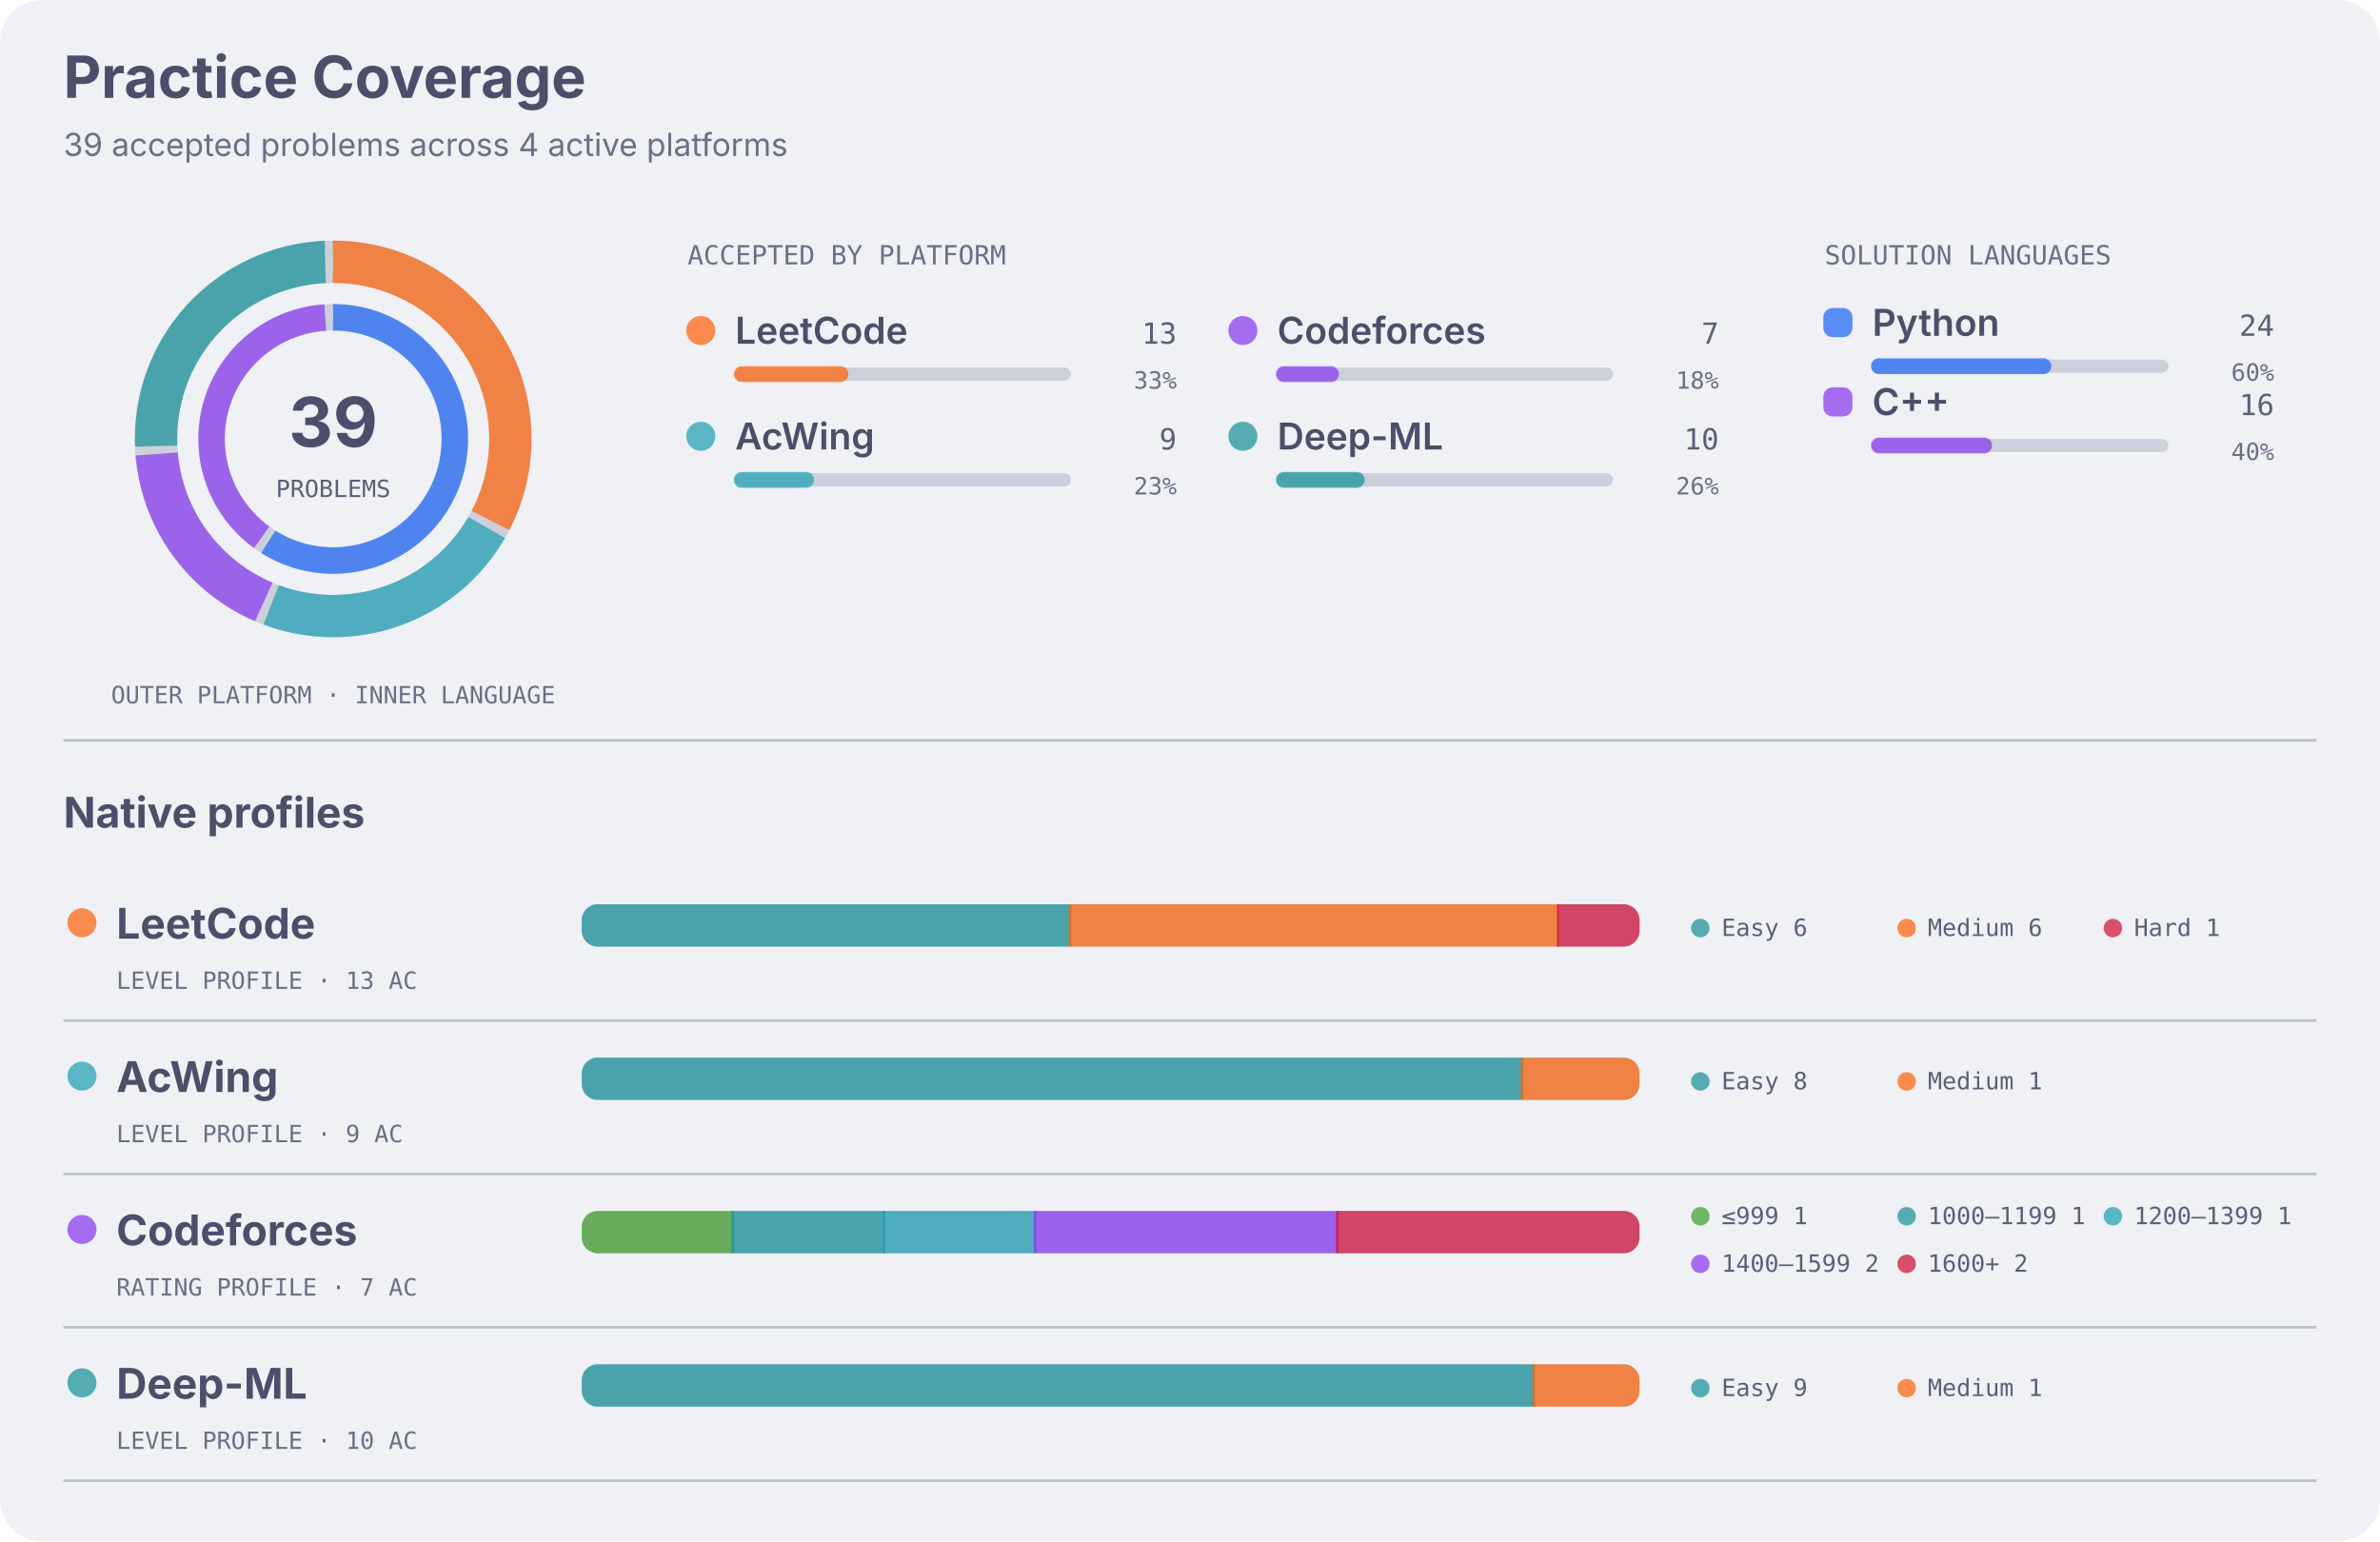
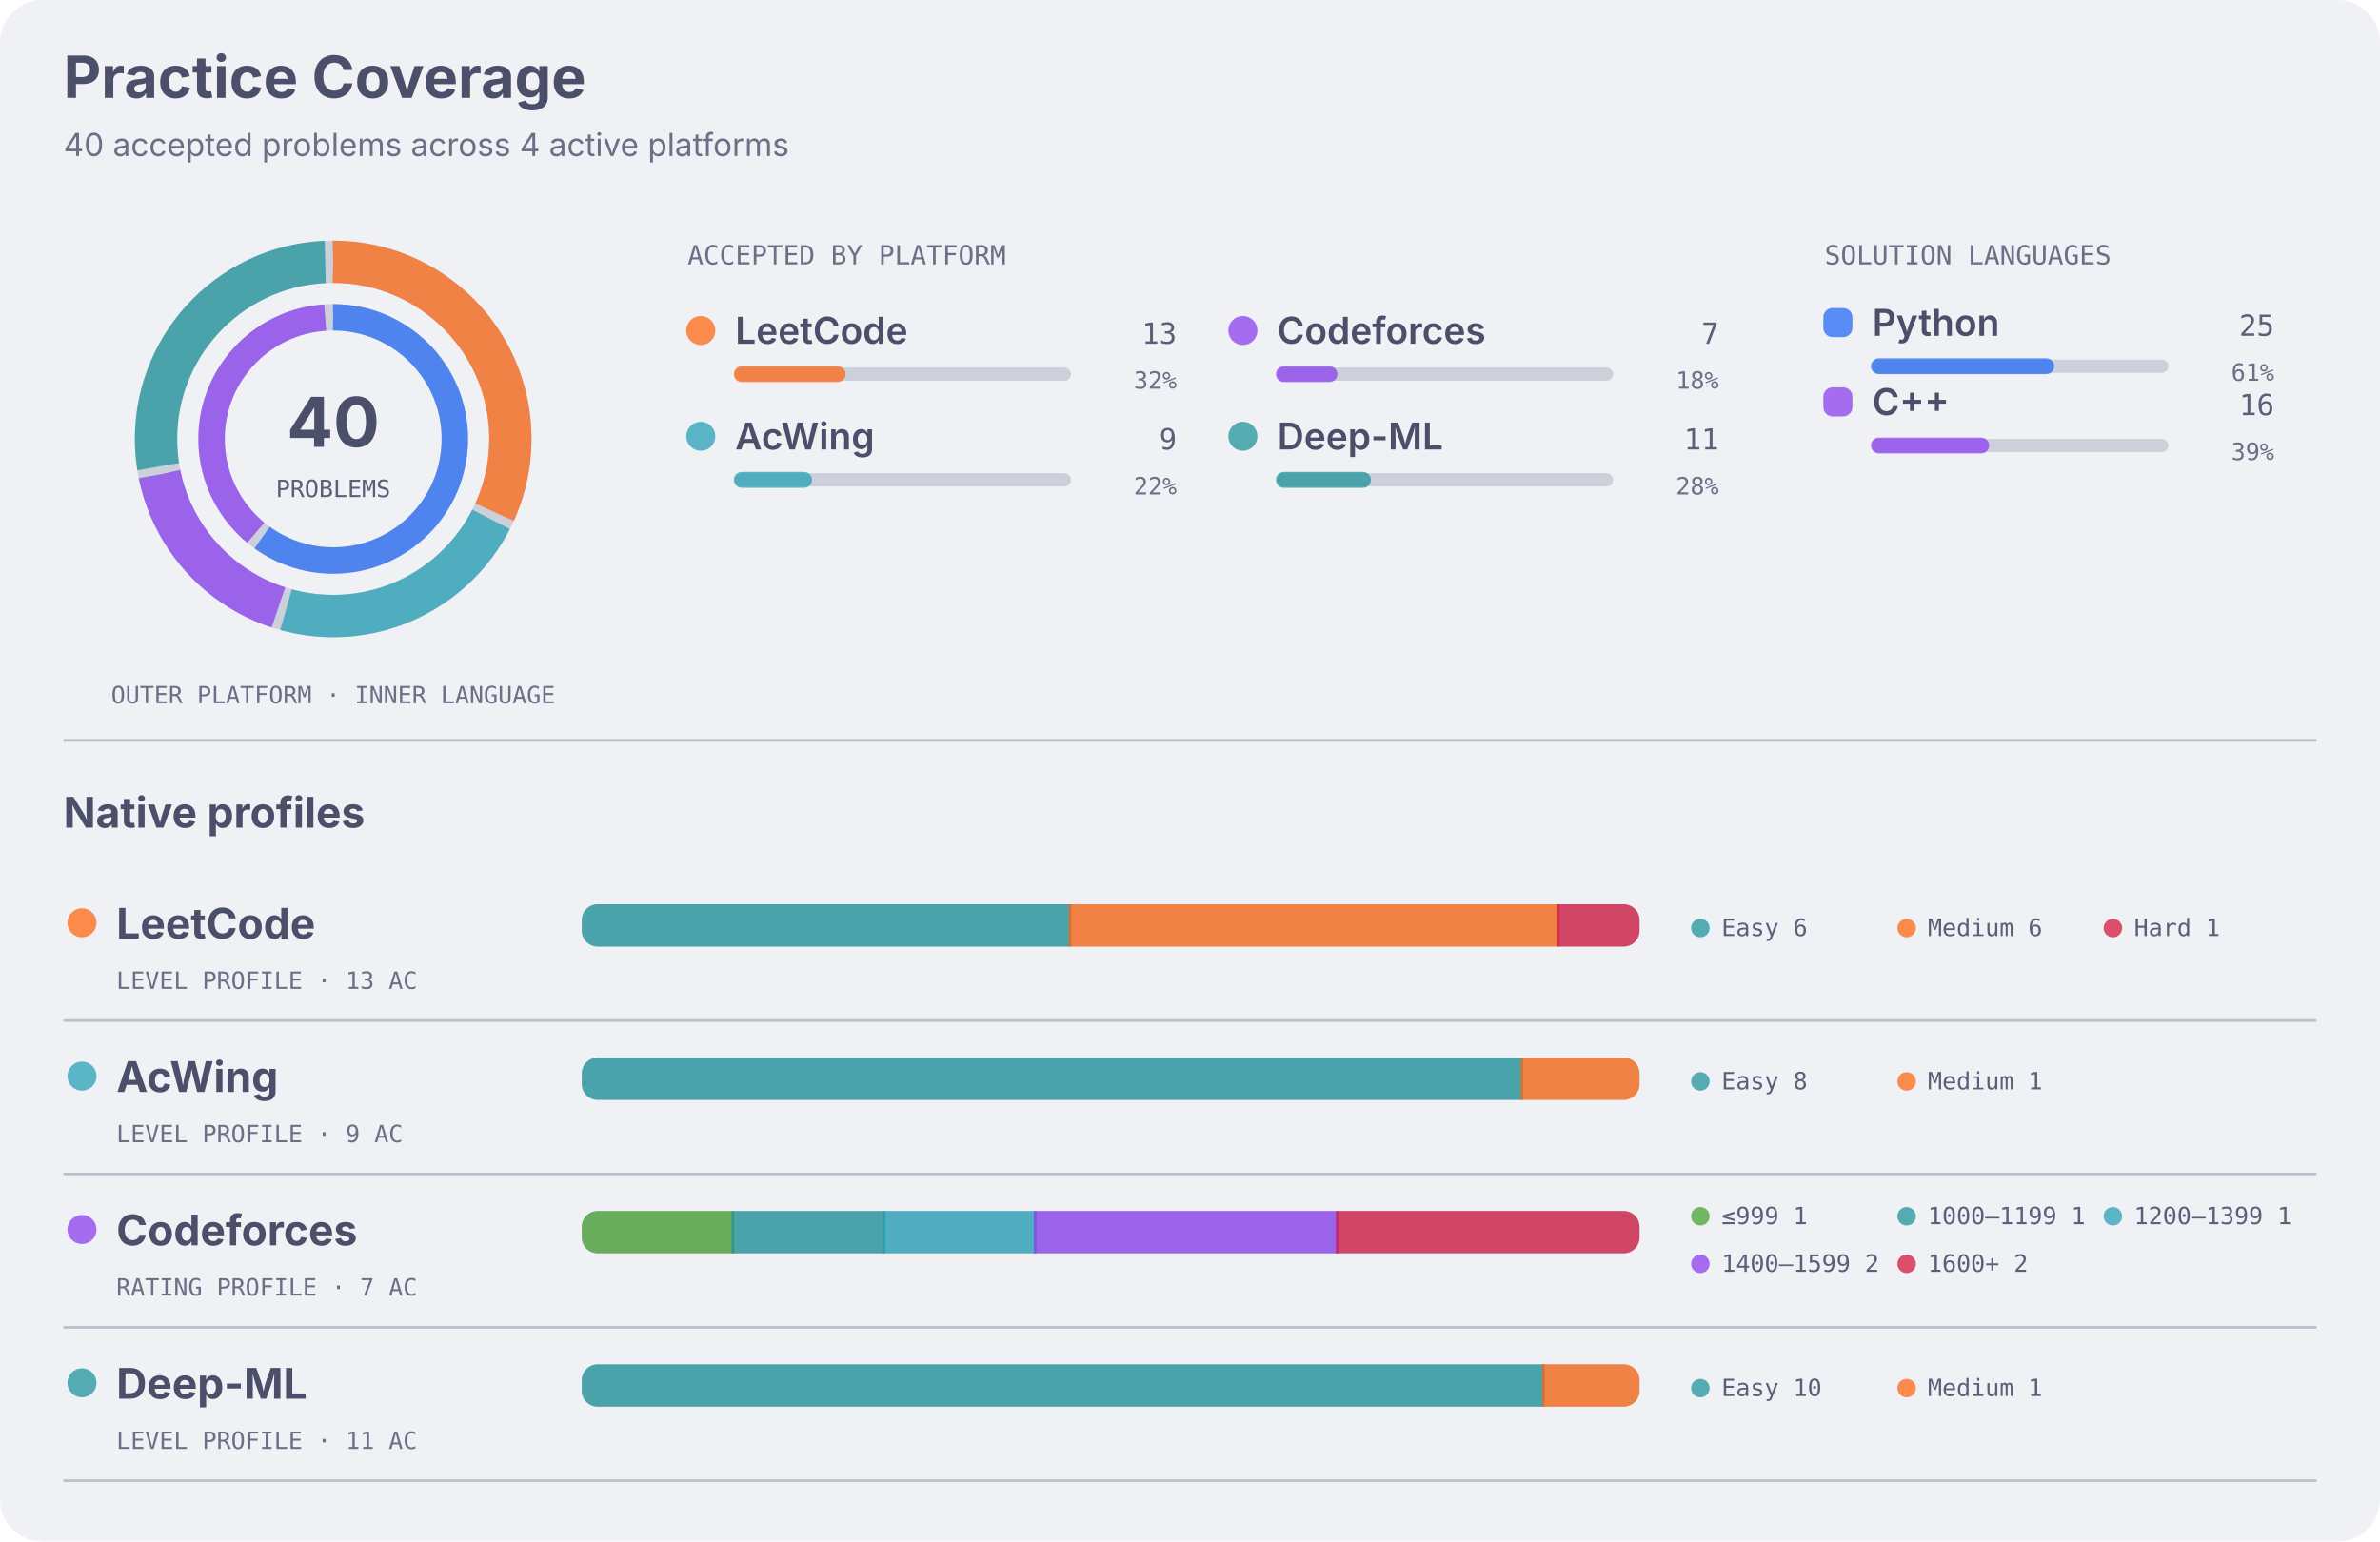
<svg xmlns="http://www.w3.org/2000/svg" width="900" height="583" viewBox="0 0 900 583" role="img" aria-labelledby="coverage-title coverage-desc">
  <style>
    .coverage-background { fill: #eff1f5; }
    .coverage-primary { fill: #4c4f69; }
    .coverage-secondary { fill: #5c5f77; }
    .coverage-muted { fill: #6c6f85; }
    .coverage-track { fill: #ccd0da; }
    .coverage-track-stroke { stroke: #ccd0da; }
    .coverage-divider { stroke: #bcc0cc; }
    .coverage-yellow { fill: #df8e1d; stroke: #df8e1d; }
    .coverage-blue { fill: #1e66f5; stroke: #1e66f5; }
    .coverage-sapphire { fill: #209fb5; stroke: #209fb5; }
    .coverage-mauve { fill: #8839ef; stroke: #8839ef; }
    .coverage-green { fill: #40a02b; stroke: #40a02b; }
    .coverage-peach { fill: #fe640b; stroke: #fe640b; }
    .coverage-red { fill: #d20f39; stroke: #d20f39; }
    .coverage-teal { fill: #179299; stroke: #179299; }
    .coverage-overlay { fill: #7c7f93; stroke: #7c7f93; }
    .coverage-accent { opacity: 0.72; }
    .coverage-empty { opacity: 0.32; }
    @media (prefers-color-scheme: dark) {
      .coverage-background { fill: #1e1e2e; }
      .coverage-primary { fill: #cdd6f4; }
      .coverage-secondary { fill: #bac2de; }
      .coverage-muted { fill: #a6adc8; }
      .coverage-track { fill: #313244; }
      .coverage-track-stroke { stroke: #313244; }
      .coverage-divider { stroke: #45475a; }
      .coverage-yellow { fill: #f9e2af; stroke: #f9e2af; }
      .coverage-blue { fill: #89b4fa; stroke: #89b4fa; }
      .coverage-sapphire { fill: #74c7ec; stroke: #74c7ec; }
      .coverage-mauve { fill: #cba6f7; stroke: #cba6f7; }
      .coverage-green { fill: #a6e3a1; stroke: #a6e3a1; }
      .coverage-peach { fill: #fab387; stroke: #fab387; }
      .coverage-red { fill: #f38ba8; stroke: #f38ba8; }
      .coverage-teal { fill: #94e2d5; stroke: #94e2d5; }
      .coverage-overlay { fill: #9399b2; stroke: #9399b2; }
      .coverage-accent { opacity: 1; }
      .coverage-empty { opacity: 0.45; }
    }
  </style>
  <rect class="coverage-background" width="900" height="583" rx="16" />
  <text class="coverage-primary" x="24" y="37" font-family="-apple-system,BlinkMacSystemFont,Segoe UI,sans-serif" font-size="22" font-weight="700">Practice Coverage</text>
-   <text class="coverage-muted" x="24" y="59" font-family="-apple-system,BlinkMacSystemFont,Segoe UI,sans-serif" font-size="12">39 accepted problems across 4 active platforms</text>
+   <text class="coverage-muted" x="24" y="59" font-family="-apple-system,BlinkMacSystemFont,Segoe UI,sans-serif" font-size="12">40 accepted problems across 4 active platforms</text>
  <circle class="coverage-track-stroke" cx="126" cy="166" r="67" fill="none" stroke-width="16" />
-   <circle class="coverage-accent coverage-peach" cx="126" cy="166" r="67" style="fill:none" stroke-width="16" stroke-dasharray="137.32 283.65" stroke-dashoffset="-0.00" transform="rotate(-90 126 166)" data-ring="platform" data-segment="LeetCode" data-count="13">
+   <circle class="coverage-accent coverage-peach" cx="126" cy="166" r="67" style="fill:none" stroke-width="16" stroke-dasharray="133.82 287.16" stroke-dashoffset="-0.00" transform="rotate(-90 126 166)" data-ring="platform" data-segment="LeetCode" data-count="13">
    </circle>
-   <circle class="coverage-accent coverage-sapphire" cx="126" cy="166" r="67" style="fill:none" stroke-width="16" stroke-dasharray="94.15 326.83" stroke-dashoffset="-140.32" transform="rotate(-90 126 166)" data-ring="platform" data-segment="AcWing" data-count="9">
+   <circle class="coverage-accent coverage-sapphire" cx="126" cy="166" r="67" style="fill:none" stroke-width="16" stroke-dasharray="91.72 329.25" stroke-dashoffset="-136.82" transform="rotate(-90 126 166)" data-ring="platform" data-segment="AcWing" data-count="9">
    </circle>
-   <circle class="coverage-accent coverage-mauve" cx="126" cy="166" r="67" style="fill:none" stroke-width="16" stroke-dasharray="72.56 348.41" stroke-dashoffset="-237.47" transform="rotate(-90 126 166)" data-ring="platform" data-segment="Codeforces" data-count="7">
+   <circle class="coverage-accent coverage-mauve" cx="126" cy="166" r="67" style="fill:none" stroke-width="16" stroke-dasharray="70.67 350.30" stroke-dashoffset="-231.54" transform="rotate(-90 126 166)" data-ring="platform" data-segment="Codeforces" data-count="7">
    </circle>
-   <circle class="coverage-accent coverage-teal" cx="126" cy="166" r="67" style="fill:none" stroke-width="16" stroke-dasharray="104.94 316.03" stroke-dashoffset="-313.03" transform="rotate(-90 126 166)" data-ring="platform" data-segment="Deep-ML" data-count="10">
+   <circle class="coverage-accent coverage-teal" cx="126" cy="166" r="67" style="fill:none" stroke-width="16" stroke-dasharray="112.77 308.21" stroke-dashoffset="-305.21" transform="rotate(-90 126 166)" data-ring="platform" data-segment="Deep-ML" data-count="11">
    </circle>
  <circle class="coverage-track-stroke" cx="126" cy="166" r="46" fill="none" stroke-width="10" />
-   <circle class="coverage-accent coverage-blue" cx="126" cy="166" r="46" style="fill:none" stroke-width="10" stroke-dasharray="170.42 118.61" stroke-dashoffset="-0.00" transform="rotate(-90 126 166)" data-ring="language" data-segment="Python" data-count="24">
+   <circle class="coverage-accent coverage-blue" cx="126" cy="166" r="46" style="fill:none" stroke-width="10" stroke-dasharray="173.24 115.79" stroke-dashoffset="-0.00" transform="rotate(-90 126 166)" data-ring="language" data-segment="Python" data-count="25">
    </circle>
-   <circle class="coverage-accent coverage-mauve" cx="126" cy="166" r="46" style="fill:none" stroke-width="10" stroke-dasharray="112.61 176.42" stroke-dashoffset="-173.42" transform="rotate(-90 126 166)" data-ring="language" data-segment="C++" data-count="16">
+   <circle class="coverage-accent coverage-mauve" cx="126" cy="166" r="46" style="fill:none" stroke-width="10" stroke-dasharray="109.79 179.24" stroke-dashoffset="-176.24" transform="rotate(-90 126 166)" data-ring="language" data-segment="C++" data-count="16">
    </circle>
-   <text class="coverage-primary" x="126" y="169" text-anchor="middle" font-family="-apple-system,BlinkMacSystemFont,Segoe UI,sans-serif" font-size="26" font-weight="700">39</text>
+   <text class="coverage-primary" x="126" y="169" text-anchor="middle" font-family="-apple-system,BlinkMacSystemFont,Segoe UI,sans-serif" font-size="26" font-weight="700">40</text>
  <text class="coverage-secondary" x="126" y="188" text-anchor="middle" font-family="ui-monospace,SFMono-Regular,Menlo,monospace" font-size="9">PROBLEMS</text>
  <text class="coverage-muted" x="126" y="266" text-anchor="middle" font-family="ui-monospace,SFMono-Regular,Menlo,monospace" font-size="9">OUTER PLATFORM · INNER LANGUAGE</text>
  <text class="coverage-muted" x="260" y="100" font-family="ui-monospace,SFMono-Regular,Menlo,monospace" font-size="10">ACCEPTED BY PLATFORM</text>
  <text class="coverage-muted" x="690" y="100" font-family="ui-monospace,SFMono-Regular,Menlo,monospace" font-size="10">SOLUTION LANGUAGES</text>
  <circle class="coverage-accent coverage-peach" cx="265" cy="125" r="5" />
  <text class="coverage-primary" x="278" y="130" font-family="-apple-system,BlinkMacSystemFont,Segoe UI,sans-serif" font-size="14" font-weight="600">LeetCode</text>
  <text class="coverage-secondary" x="445" y="130" text-anchor="end" font-family="ui-monospace,SFMono-Regular,Menlo,monospace" font-size="11">13</text>
  <rect class="coverage-track" x="278" y="139" width="127" height="5" rx="2.5" />
-   <rect class="coverage-accent coverage-peach" x="278" y="139" width="42.33" height="5" rx="2.5" data-share="33.3" data-count="13">
+   <rect class="coverage-accent coverage-peach" x="278" y="139" width="41.27" height="5" rx="2.5" data-share="32.5" data-count="13">
    </rect>
-   <text class="coverage-muted" x="445" y="147" text-anchor="end" font-family="ui-monospace,SFMono-Regular,Menlo,monospace" font-size="9">33%</text>
+   <text class="coverage-muted" x="445" y="147" text-anchor="end" font-family="ui-monospace,SFMono-Regular,Menlo,monospace" font-size="9">32%</text>
  <circle class="coverage-accent coverage-sapphire" cx="265" cy="165" r="5" />
  <text class="coverage-primary" x="278" y="170" font-family="-apple-system,BlinkMacSystemFont,Segoe UI,sans-serif" font-size="14" font-weight="600">AcWing</text>
  <text class="coverage-secondary" x="445" y="170" text-anchor="end" font-family="ui-monospace,SFMono-Regular,Menlo,monospace" font-size="11">9</text>
  <rect class="coverage-track" x="278" y="179" width="127" height="5" rx="2.5" />
-   <rect class="coverage-accent coverage-sapphire" x="278" y="179" width="29.31" height="5" rx="2.5" data-share="23.1" data-count="9">
+   <rect class="coverage-accent coverage-sapphire" x="278" y="179" width="28.57" height="5" rx="2.5" data-share="22.5" data-count="9">
    </rect>
-   <text class="coverage-muted" x="445" y="187" text-anchor="end" font-family="ui-monospace,SFMono-Regular,Menlo,monospace" font-size="9">23%</text>
+   <text class="coverage-muted" x="445" y="187" text-anchor="end" font-family="ui-monospace,SFMono-Regular,Menlo,monospace" font-size="9">22%</text>
  <circle class="coverage-accent coverage-mauve" cx="470" cy="125" r="5" />
  <text class="coverage-primary" x="483" y="130" font-family="-apple-system,BlinkMacSystemFont,Segoe UI,sans-serif" font-size="14" font-weight="600">Codeforces</text>
  <text class="coverage-secondary" x="650" y="130" text-anchor="end" font-family="ui-monospace,SFMono-Regular,Menlo,monospace" font-size="11">7</text>
  <rect class="coverage-track" x="483" y="139" width="127" height="5" rx="2.5" />
-   <rect class="coverage-accent coverage-mauve" x="483" y="139" width="22.79" height="5" rx="2.5" data-share="17.9" data-count="7">
+   <rect class="coverage-accent coverage-mauve" x="483" y="139" width="22.23" height="5" rx="2.5" data-share="17.5" data-count="7">
    </rect>
  <text class="coverage-muted" x="650" y="147" text-anchor="end" font-family="ui-monospace,SFMono-Regular,Menlo,monospace" font-size="9">18%</text>
  <circle class="coverage-accent coverage-teal" cx="470" cy="165" r="5" />
  <text class="coverage-primary" x="483" y="170" font-family="-apple-system,BlinkMacSystemFont,Segoe UI,sans-serif" font-size="14" font-weight="600">Deep-ML</text>
-   <text class="coverage-secondary" x="650" y="170" text-anchor="end" font-family="ui-monospace,SFMono-Regular,Menlo,monospace" font-size="11">10</text>
+   <text class="coverage-secondary" x="650" y="170" text-anchor="end" font-family="ui-monospace,SFMono-Regular,Menlo,monospace" font-size="11">11</text>
  <rect class="coverage-track" x="483" y="179" width="127" height="5" rx="2.5" />
-   <rect class="coverage-accent coverage-teal" x="483" y="179" width="32.56" height="5" rx="2.5" data-share="25.6" data-count="10">
+   <rect class="coverage-accent coverage-teal" x="483" y="179" width="34.93" height="5" rx="2.5" data-share="27.5" data-count="11">
    </rect>
-   <text class="coverage-muted" x="650" y="187" text-anchor="end" font-family="ui-monospace,SFMono-Regular,Menlo,monospace" font-size="9">26%</text>
+   <text class="coverage-muted" x="650" y="187" text-anchor="end" font-family="ui-monospace,SFMono-Regular,Menlo,monospace" font-size="9">28%</text>
  <rect class="coverage-accent coverage-blue" x="690" y="117" width="10" height="10" rx="3" />
  <text class="coverage-primary" x="708" y="127" font-family="-apple-system,BlinkMacSystemFont,Segoe UI,sans-serif" font-size="14" font-weight="600">Python</text>
-   <text class="coverage-secondary" x="860" y="127" text-anchor="end" font-family="ui-monospace,SFMono-Regular,Menlo,monospace" font-size="11">24</text>
+   <text class="coverage-secondary" x="860" y="127" text-anchor="end" font-family="ui-monospace,SFMono-Regular,Menlo,monospace" font-size="11">25</text>
  <rect class="coverage-track" x="708" y="136" width="112" height="5" rx="2.5" />
-   <rect class="coverage-accent coverage-blue" x="708" y="136" width="67.20" height="5" rx="2.5" data-share="60.0" data-count="24">
+   <rect class="coverage-accent coverage-blue" x="708" y="136" width="68.29" height="5" rx="2.5" data-share="61.0" data-count="25">
    </rect>
-   <text class="coverage-muted" x="860" y="144" text-anchor="end" font-family="ui-monospace,SFMono-Regular,Menlo,monospace" font-size="9">60%</text>
+   <text class="coverage-muted" x="860" y="144" text-anchor="end" font-family="ui-monospace,SFMono-Regular,Menlo,monospace" font-size="9">61%</text>
  <rect class="coverage-accent coverage-mauve" x="690" y="147" width="10" height="10" rx="3" />
  <text class="coverage-primary" x="708" y="157" font-family="-apple-system,BlinkMacSystemFont,Segoe UI,sans-serif" font-size="14" font-weight="600">C++</text>
  <text class="coverage-secondary" x="860" y="157" text-anchor="end" font-family="ui-monospace,SFMono-Regular,Menlo,monospace" font-size="11">16</text>
  <rect class="coverage-track" x="708" y="166" width="112" height="5" rx="2.5" />
-   <rect class="coverage-accent coverage-mauve" x="708" y="166" width="44.80" height="5" rx="2.5" data-share="40.0" data-count="16">
+   <rect class="coverage-accent coverage-mauve" x="708" y="166" width="43.71" height="5" rx="2.5" data-share="39.0" data-count="16">
    </rect>
-   <text class="coverage-muted" x="860" y="174" text-anchor="end" font-family="ui-monospace,SFMono-Regular,Menlo,monospace" font-size="9">40%</text>
+   <text class="coverage-muted" x="860" y="174" text-anchor="end" font-family="ui-monospace,SFMono-Regular,Menlo,monospace" font-size="9">39%</text>
  <line class="coverage-divider" x1="24" y1="280" x2="876" y2="280" />
  <text class="coverage-primary" x="24" y="313" font-family="-apple-system,BlinkMacSystemFont,Segoe UI,sans-serif" font-size="16" font-weight="700">Native profiles</text>
  <circle class="coverage-accent coverage-peach" cx="31" cy="349" r="5" />
  <text class="coverage-primary" x="44" y="355" font-family="-apple-system,BlinkMacSystemFont,Segoe UI,sans-serif" font-size="16" font-weight="650">LeetCode</text>
  <text class="coverage-muted" x="44" y="374" font-family="ui-monospace,SFMono-Regular,Menlo,monospace" font-size="9">LEVEL PROFILE · 13 AC</text>
  <rect class="coverage-track" x="220" y="342" width="400" height="16" rx="6" />
  <clipPath id="leetcode-profile-clip">
    <rect x="220" y="342" width="400" height="16" rx="6" />
  </clipPath>
  <rect x="220.00" y="342" width="184.62" height="16" class="coverage-accent coverage-teal" clip-path="url(#leetcode-profile-clip)" data-profile="leetcode" data-segment="Easy" data-count="6">
    </rect>
  <rect x="404.62" y="342" width="184.62" height="16" class="coverage-accent coverage-peach" clip-path="url(#leetcode-profile-clip)" data-profile="leetcode" data-segment="Medium" data-count="6">
    </rect>
  <rect x="589.23" y="342" width="30.77" height="16" class="coverage-accent coverage-red" clip-path="url(#leetcode-profile-clip)" data-profile="leetcode" data-segment="Hard" data-count="1">
    </rect>
  <circle class="coverage-accent coverage-teal" cx="643" cy="351" r="3" />
  <text class="coverage-secondary" x="651" y="354" font-family="ui-monospace,SFMono-Regular,Menlo,monospace" font-size="9" data-profile-summary="leetcode" data-segment="Easy" data-count="6">Easy 6</text>
  <circle class="coverage-accent coverage-peach" cx="721" cy="351" r="3" />
  <text class="coverage-secondary" x="729" y="354" font-family="ui-monospace,SFMono-Regular,Menlo,monospace" font-size="9" data-profile-summary="leetcode" data-segment="Medium" data-count="6">Medium 6</text>
  <circle class="coverage-accent coverage-red" cx="799" cy="351" r="3" />
  <text class="coverage-secondary" x="807" y="354" font-family="ui-monospace,SFMono-Regular,Menlo,monospace" font-size="9" data-profile-summary="leetcode" data-segment="Hard" data-count="1">Hard 1</text>
  <line class="coverage-divider" x1="24" y1="386" x2="876" y2="386" />
  <circle class="coverage-accent coverage-sapphire" cx="31" cy="407" r="5" />
  <text class="coverage-primary" x="44" y="413" font-family="-apple-system,BlinkMacSystemFont,Segoe UI,sans-serif" font-size="16" font-weight="650">AcWing</text>
  <text class="coverage-muted" x="44" y="432" font-family="ui-monospace,SFMono-Regular,Menlo,monospace" font-size="9">LEVEL PROFILE · 9 AC</text>
  <rect class="coverage-track" x="220" y="400" width="400" height="16" rx="6" />
  <clipPath id="acwing-profile-clip">
    <rect x="220" y="400" width="400" height="16" rx="6" />
  </clipPath>
  <rect x="220.00" y="400" width="355.56" height="16" class="coverage-accent coverage-teal" clip-path="url(#acwing-profile-clip)" data-profile="acwing" data-segment="Easy" data-count="8">
    </rect>
  <rect x="575.56" y="400" width="44.44" height="16" class="coverage-accent coverage-peach" clip-path="url(#acwing-profile-clip)" data-profile="acwing" data-segment="Medium" data-count="1">
    </rect>
  <circle class="coverage-accent coverage-teal" cx="643" cy="409" r="3" />
  <text class="coverage-secondary" x="651" y="412" font-family="ui-monospace,SFMono-Regular,Menlo,monospace" font-size="9" data-profile-summary="acwing" data-segment="Easy" data-count="8">Easy 8</text>
  <circle class="coverage-accent coverage-peach" cx="721" cy="409" r="3" />
  <text class="coverage-secondary" x="729" y="412" font-family="ui-monospace,SFMono-Regular,Menlo,monospace" font-size="9" data-profile-summary="acwing" data-segment="Medium" data-count="1">Medium 1</text>
  <line class="coverage-divider" x1="24" y1="444" x2="876" y2="444" />
  <circle class="coverage-accent coverage-mauve" cx="31" cy="465" r="5" />
  <text class="coverage-primary" x="44" y="471" font-family="-apple-system,BlinkMacSystemFont,Segoe UI,sans-serif" font-size="16" font-weight="650">Codeforces</text>
  <text class="coverage-muted" x="44" y="490" font-family="ui-monospace,SFMono-Regular,Menlo,monospace" font-size="9">RATING PROFILE · 7 AC</text>
  <rect class="coverage-track" x="220" y="458" width="400" height="16" rx="6" />
  <clipPath id="codeforces-profile-clip">
    <rect x="220" y="458" width="400" height="16" rx="6" />
  </clipPath>
  <rect x="220.00" y="458" width="57.14" height="16" class="coverage-accent coverage-green" clip-path="url(#codeforces-profile-clip)" data-profile="codeforces" data-segment="≤999" data-count="1">
    </rect>
  <rect x="277.14" y="458" width="57.14" height="16" class="coverage-accent coverage-teal" clip-path="url(#codeforces-profile-clip)" data-profile="codeforces" data-segment="1000–1199" data-count="1">
    </rect>
  <rect x="334.29" y="458" width="57.14" height="16" class="coverage-accent coverage-sapphire" clip-path="url(#codeforces-profile-clip)" data-profile="codeforces" data-segment="1200–1399" data-count="1">
    </rect>
  <rect x="391.43" y="458" width="114.29" height="16" class="coverage-accent coverage-mauve" clip-path="url(#codeforces-profile-clip)" data-profile="codeforces" data-segment="1400–1599" data-count="2">
    </rect>
  <rect x="505.71" y="458" width="114.29" height="16" class="coverage-accent coverage-red" clip-path="url(#codeforces-profile-clip)" data-profile="codeforces" data-segment="1600+" data-count="2">
    </rect>
  <circle class="coverage-accent coverage-green" cx="643" cy="460" r="3" />
  <text class="coverage-secondary" x="651" y="463" font-family="ui-monospace,SFMono-Regular,Menlo,monospace" font-size="9" data-profile-summary="codeforces" data-segment="≤999" data-count="1">≤999 1</text>
  <circle class="coverage-accent coverage-teal" cx="721" cy="460" r="3" />
  <text class="coverage-secondary" x="729" y="463" font-family="ui-monospace,SFMono-Regular,Menlo,monospace" font-size="9" data-profile-summary="codeforces" data-segment="1000–1199" data-count="1">1000–1199 1</text>
  <circle class="coverage-accent coverage-sapphire" cx="799" cy="460" r="3" />
  <text class="coverage-secondary" x="807" y="463" font-family="ui-monospace,SFMono-Regular,Menlo,monospace" font-size="9" data-profile-summary="codeforces" data-segment="1200–1399" data-count="1">1200–1399 1</text>
  <circle class="coverage-accent coverage-mauve" cx="643" cy="478" r="3" />
  <text class="coverage-secondary" x="651" y="481" font-family="ui-monospace,SFMono-Regular,Menlo,monospace" font-size="9" data-profile-summary="codeforces" data-segment="1400–1599" data-count="2">1400–1599 2</text>
  <circle class="coverage-accent coverage-red" cx="721" cy="478" r="3" />
  <text class="coverage-secondary" x="729" y="481" font-family="ui-monospace,SFMono-Regular,Menlo,monospace" font-size="9" data-profile-summary="codeforces" data-segment="1600+" data-count="2">1600+ 2</text>
  <line class="coverage-divider" x1="24" y1="502" x2="876" y2="502" />
  <circle class="coverage-accent coverage-teal" cx="31" cy="523" r="5" />
  <text class="coverage-primary" x="44" y="529" font-family="-apple-system,BlinkMacSystemFont,Segoe UI,sans-serif" font-size="16" font-weight="650">Deep-ML</text>
-   <text class="coverage-muted" x="44" y="548" font-family="ui-monospace,SFMono-Regular,Menlo,monospace" font-size="9">LEVEL PROFILE · 10 AC</text>
+   <text class="coverage-muted" x="44" y="548" font-family="ui-monospace,SFMono-Regular,Menlo,monospace" font-size="9">LEVEL PROFILE · 11 AC</text>
  <rect class="coverage-track" x="220" y="516" width="400" height="16" rx="6" />
  <clipPath id="deep-ml-profile-clip">
    <rect x="220" y="516" width="400" height="16" rx="6" />
  </clipPath>
-   <rect x="220.00" y="516" width="360.00" height="16" class="coverage-accent coverage-teal" clip-path="url(#deep-ml-profile-clip)" data-profile="deep-ml" data-segment="Easy" data-count="9">
+   <rect x="220.00" y="516" width="363.64" height="16" class="coverage-accent coverage-teal" clip-path="url(#deep-ml-profile-clip)" data-profile="deep-ml" data-segment="Easy" data-count="10">
    </rect>
-   <rect x="580.00" y="516" width="40.00" height="16" class="coverage-accent coverage-peach" clip-path="url(#deep-ml-profile-clip)" data-profile="deep-ml" data-segment="Medium" data-count="1">
+   <rect x="583.64" y="516" width="36.36" height="16" class="coverage-accent coverage-peach" clip-path="url(#deep-ml-profile-clip)" data-profile="deep-ml" data-segment="Medium" data-count="1">
    </rect>
  <circle class="coverage-accent coverage-teal" cx="643" cy="525" r="3" />
-   <text class="coverage-secondary" x="651" y="528" font-family="ui-monospace,SFMono-Regular,Menlo,monospace" font-size="9" data-profile-summary="deep-ml" data-segment="Easy" data-count="9">Easy 9</text>
+   <text class="coverage-secondary" x="651" y="528" font-family="ui-monospace,SFMono-Regular,Menlo,monospace" font-size="9" data-profile-summary="deep-ml" data-segment="Easy" data-count="10">Easy 10</text>
  <circle class="coverage-accent coverage-peach" cx="721" cy="525" r="3" />
  <text class="coverage-secondary" x="729" y="528" font-family="ui-monospace,SFMono-Regular,Menlo,monospace" font-size="9" data-profile-summary="deep-ml" data-segment="Medium" data-count="1">Medium 1</text>
  <line class="coverage-divider" x1="24" y1="560" x2="876" y2="560" />
</svg>
